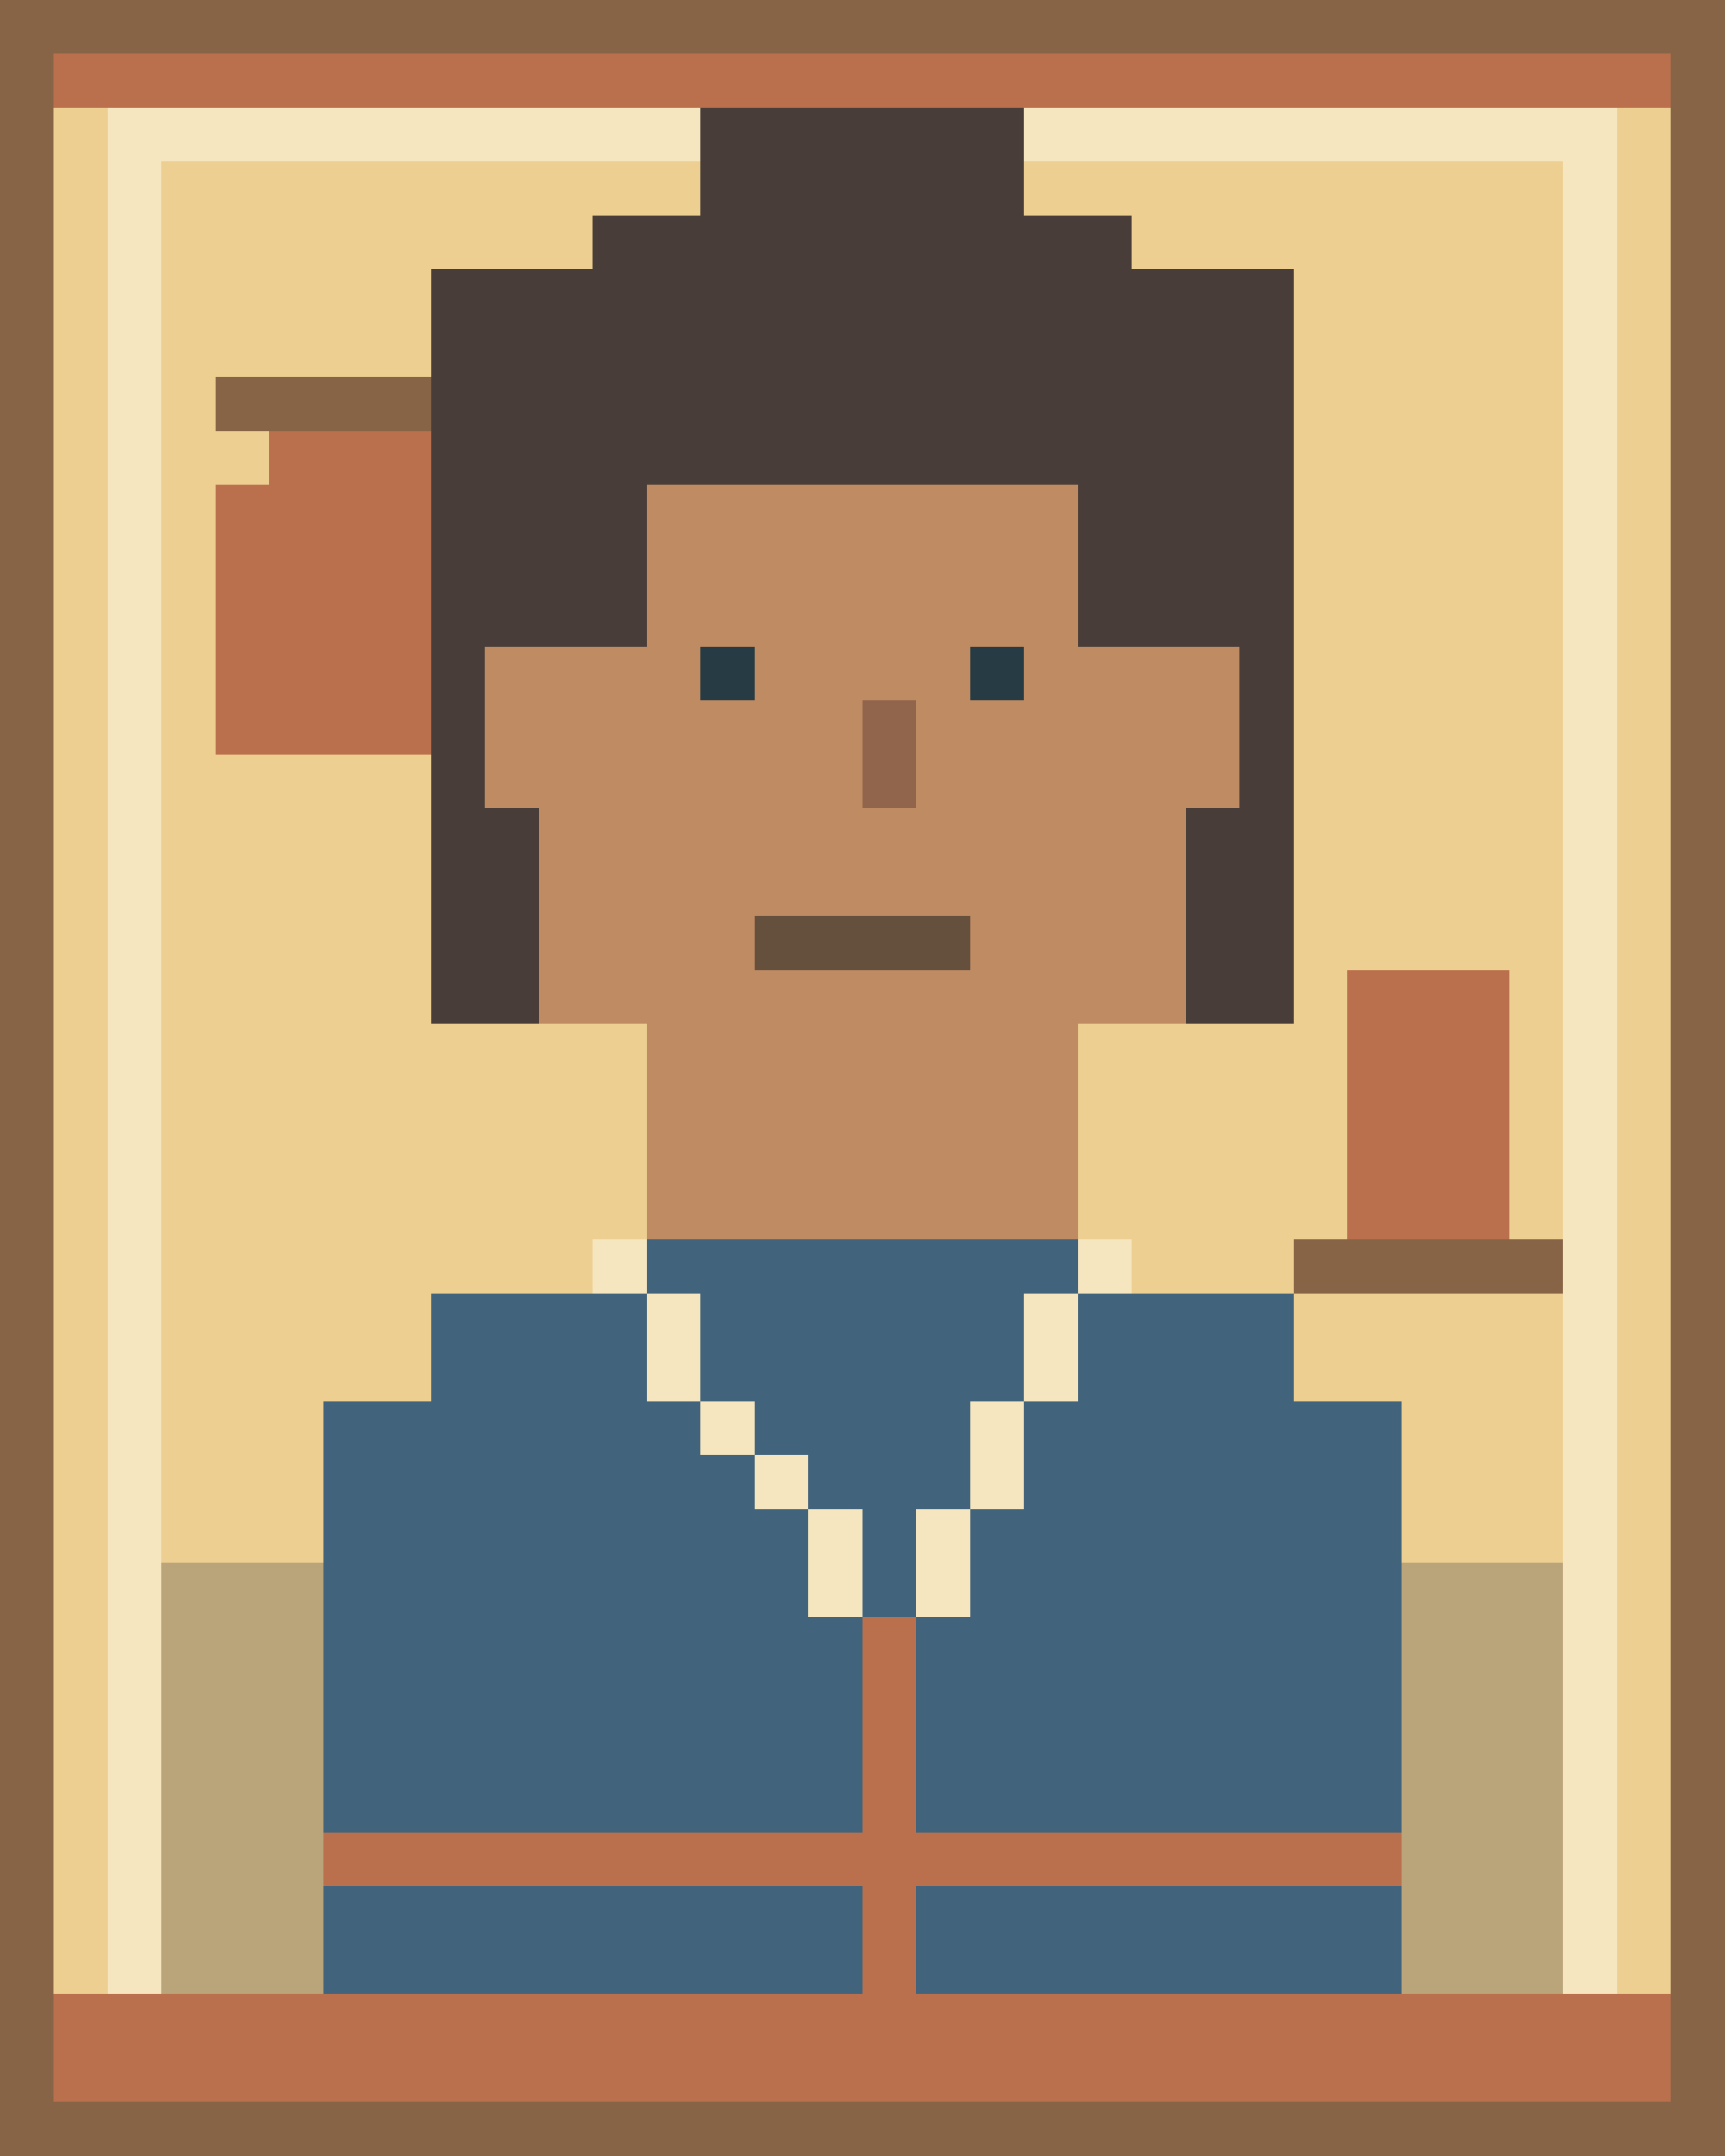
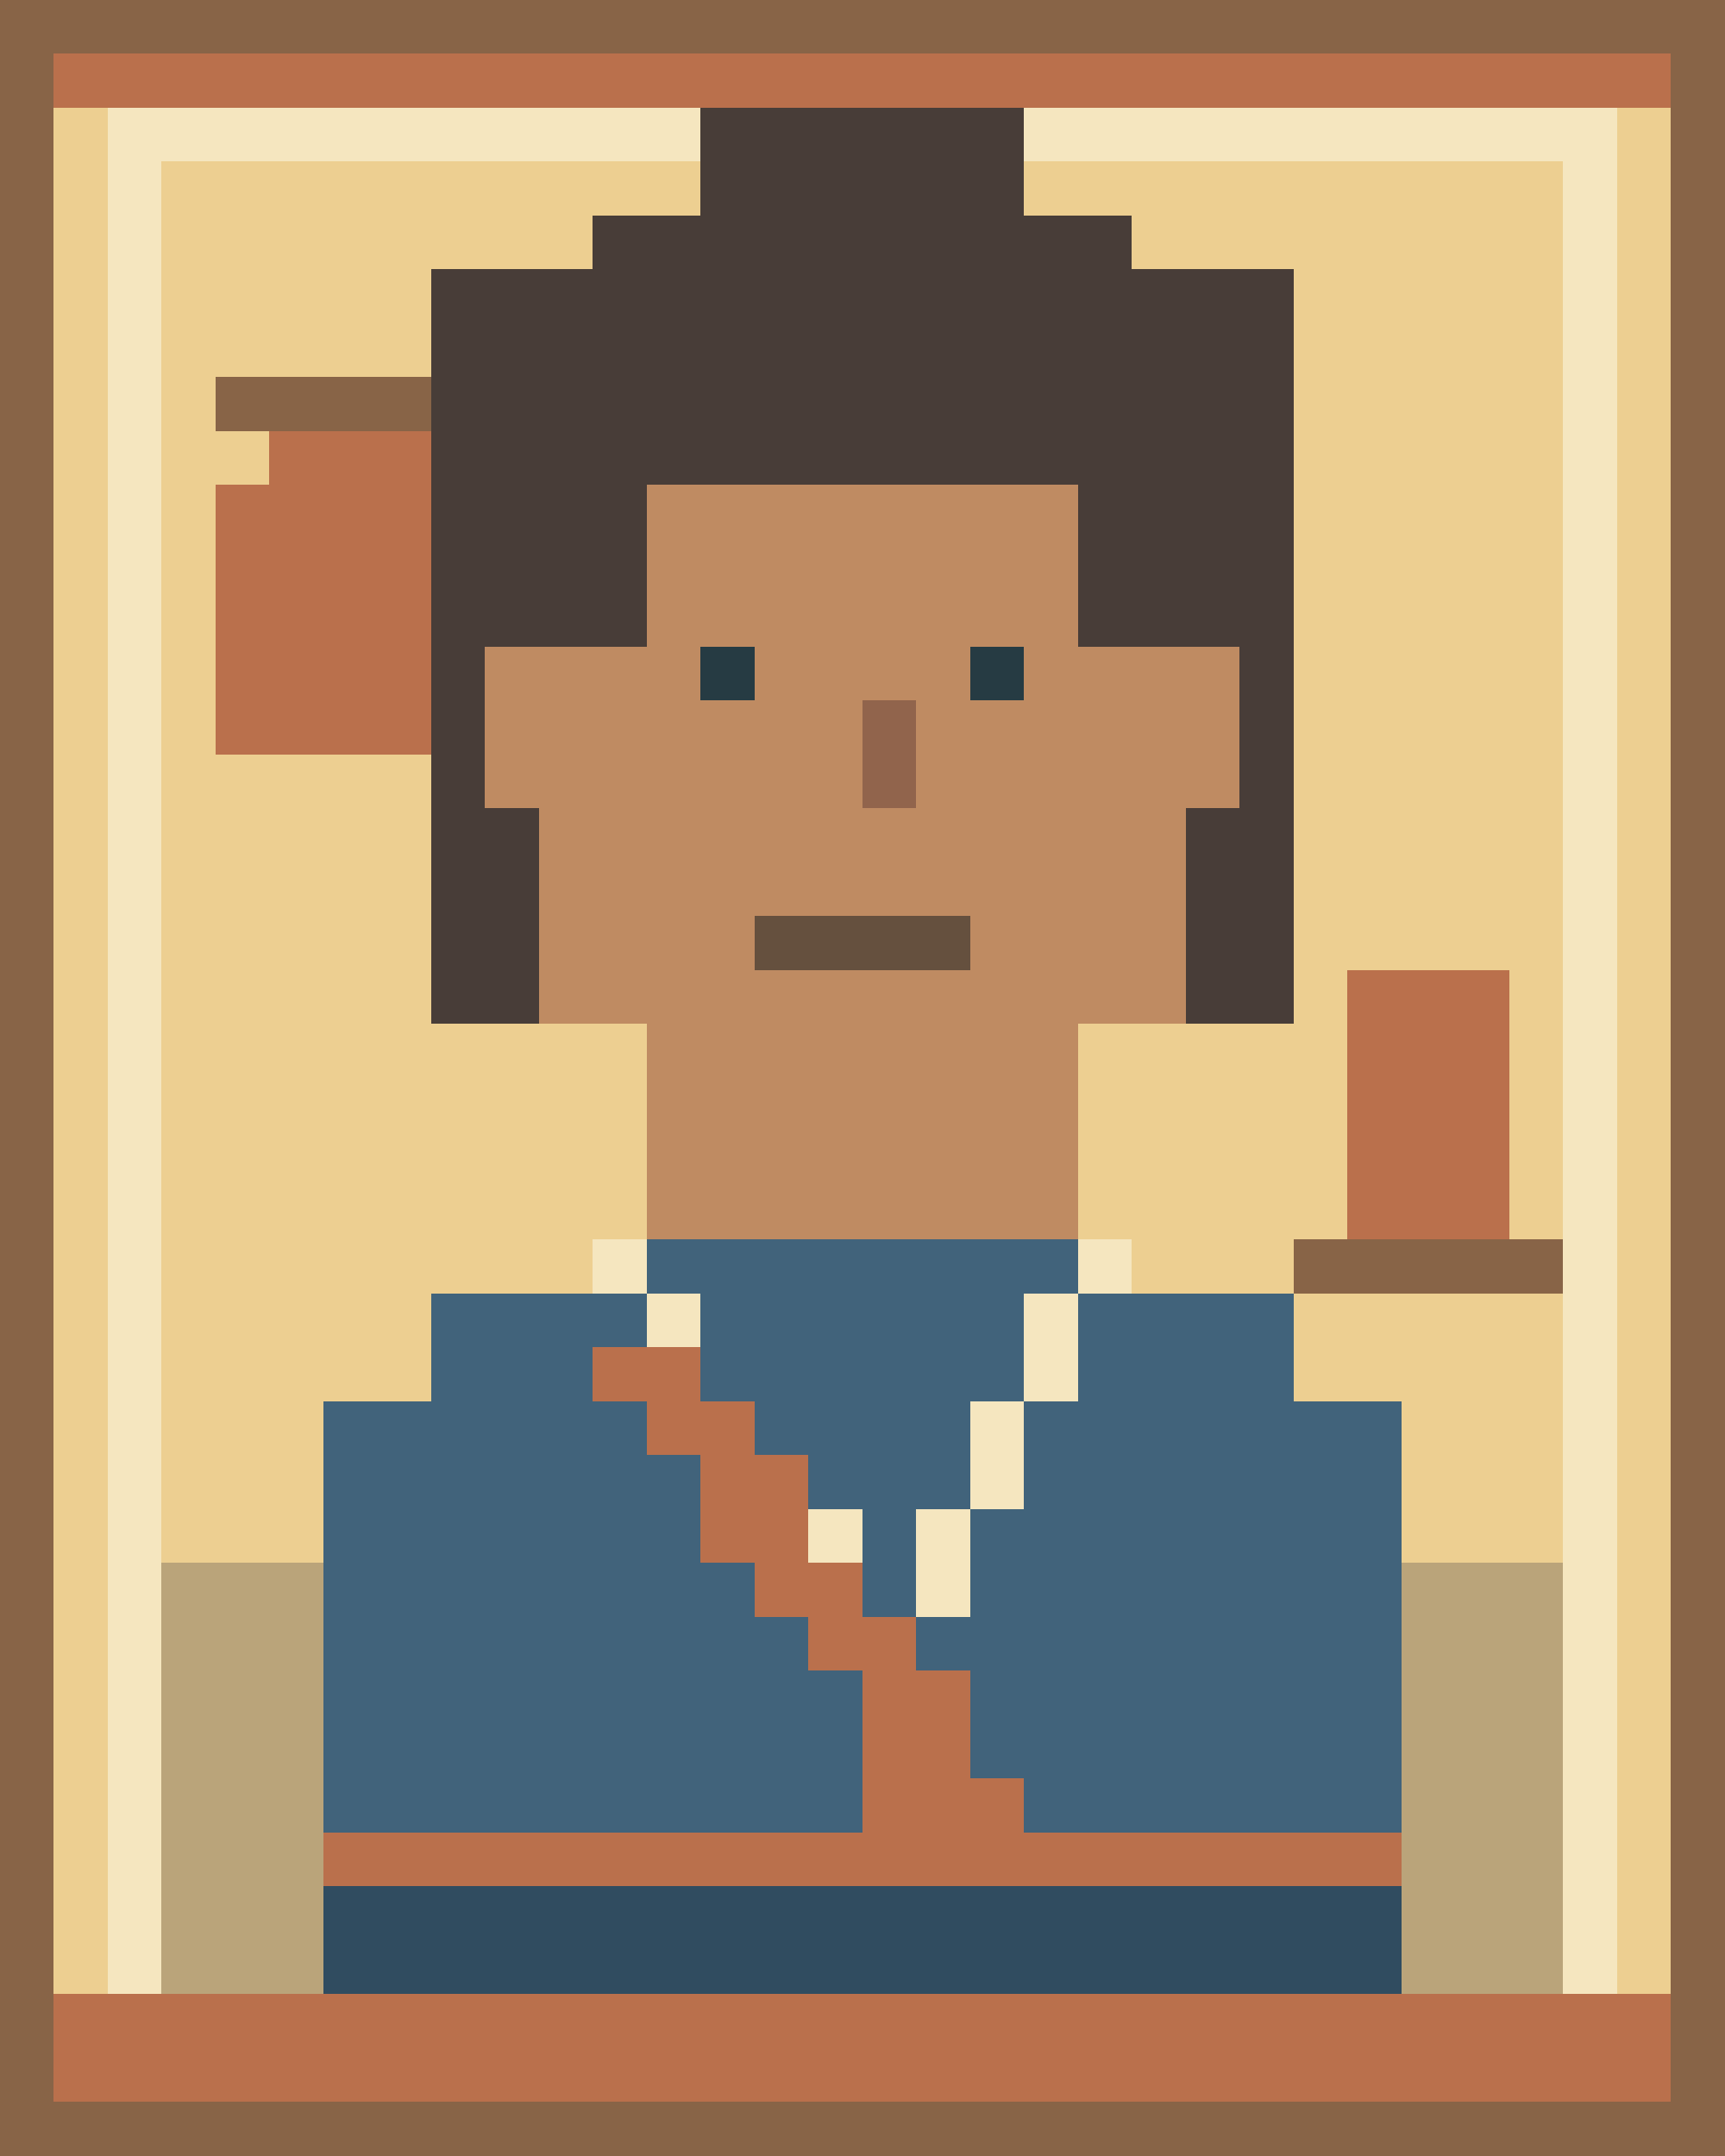
- <svg xmlns="http://www.w3.org/2000/svg" width="32" height="40" viewBox="0 0 32 40" shape-rendering="crispEdges" role="img">
-   <g fill="#263b43">
-     <rect x="13" y="12" width="1" height="1" />
-     <rect x="18" y="12" width="1" height="1" />
+ <svg xmlns="http://www.w3.org/2000/svg" width="32" height="40" viewBox="0 0 32 40" shape-rendering="crispEdges" role="img" data-origin="artisan-household" data-sex="female" data-avatar-variant="0" data-life-stage="adult" data-appearance-key="artisan-household:female:0" data-skin="#bf8b62" data-hair="#483d38" data-hair-style="bun" data-facial-hair="none" data-robe="#41637b" data-accent="#ba704c">
+   <g fill="#886447">
+     <rect x="0" y="0" width="32" height="1" />
+     <rect x="0" y="1" width="1" height="38" />
+     <rect x="31" y="1" width="1" height="38" />
+     <rect x="4" y="7" width="4" height="1" />
+     <rect x="24" y="23" width="5" height="1" />
+     <rect x="0" y="39" width="32" height="1" />
  </g>
-   <g fill="#41637b">
-     <rect x="12" y="23" width="8" height="1" />
-     <rect x="8" y="24" width="4" height="2" />
-     <rect x="13" y="24" width="6" height="2" />
-     <rect x="20" y="24" width="4" height="2" />
-     <rect x="6" y="26" width="7" height="1" />
-     <rect x="14" y="26" width="4" height="1" />
-     <rect x="19" y="26" width="7" height="2" />
-     <rect x="6" y="27" width="8" height="1" />
-     <rect x="15" y="27" width="3" height="1" />
-     <rect x="6" y="28" width="9" height="2" />
-     <rect x="16" y="28" width="1" height="2" />
-     <rect x="18" y="28" width="8" height="2" />
-     <rect x="6" y="30" width="10" height="4" />
-     <rect x="17" y="30" width="9" height="4" />
-     <rect x="6" y="35" width="10" height="2" />
-     <rect x="17" y="35" width="9" height="2" />
-   </g>
-   <g fill="#f5e6bf">
-     <rect x="2" y="2" width="11" height="1" />
-     <rect x="19" y="2" width="11" height="1" />
-     <rect x="2" y="3" width="1" height="34" />
-     <rect x="29" y="3" width="1" height="34" />
-     <rect x="11" y="23" width="1" height="1" />
-     <rect x="20" y="23" width="1" height="1" />
-     <rect x="12" y="24" width="1" height="2" />
-     <rect x="19" y="24" width="1" height="2" />
-     <rect x="13" y="26" width="1" height="1" />
-     <rect x="18" y="26" width="1" height="2" />
-     <rect x="14" y="27" width="1" height="1" />
-     <rect x="15" y="28" width="1" height="2" />
-     <rect x="17" y="28" width="1" height="2" />
-   </g>
-   <g fill="#baa47a">
-     <rect x="3" y="29" width="3" height="8" />
-     <rect x="26" y="29" width="3" height="8" />
+   <g fill="#ba704c">
+     <rect x="1" y="1" width="30" height="1" />
+     <rect x="5" y="8" width="3" height="1" />
+     <rect x="4" y="9" width="4" height="5" />
+     <rect x="25" y="18" width="3" height="5" />
+     <rect x="11" y="25" width="2" height="1" />
+     <rect x="12" y="26" width="2" height="1" />
+     <rect x="13" y="27" width="2" height="2" />
+     <rect x="14" y="29" width="2" height="1" />
+     <rect x="15" y="30" width="2" height="1" />
+     <rect x="16" y="31" width="2" height="2" />
+     <rect x="16" y="33" width="3" height="1" />
+     <rect x="6" y="34" width="20" height="1" />
+     <rect x="1" y="37" width="30" height="2" />
  </g>
  <g fill="#edcf91">
    <rect x="1" y="2" width="1" height="35" />
    <rect x="30" y="2" width="1" height="35" />
    <rect x="3" y="3" width="10" height="1" />
    <rect x="19" y="3" width="10" height="1" />
    <rect x="3" y="4" width="8" height="1" />
    <rect x="21" y="4" width="8" height="1" />
    <rect x="3" y="5" width="5" height="2" />
    <rect x="24" y="5" width="5" height="13" />
    <rect x="3" y="7" width="1" height="1" />
    <rect x="3" y="8" width="2" height="1" />
    <rect x="3" y="9" width="1" height="5" />
    <rect x="3" y="14" width="5" height="5" />
    <rect x="24" y="18" width="1" height="1" />
    <rect x="28" y="18" width="1" height="5" />
    <rect x="3" y="19" width="9" height="4" />
    <rect x="20" y="19" width="5" height="4" />
    <rect x="3" y="23" width="8" height="1" />
    <rect x="21" y="23" width="3" height="1" />
    <rect x="3" y="24" width="5" height="2" />
    <rect x="24" y="24" width="5" height="2" />
    <rect x="3" y="26" width="3" height="3" />
    <rect x="26" y="26" width="3" height="3" />
  </g>
-   <g fill="#886447">
-     <rect x="0" y="0" width="32" height="1" />
-     <rect x="0" y="1" width="1" height="38" />
-     <rect x="31" y="1" width="1" height="38" />
-     <rect x="4" y="7" width="4" height="1" />
-     <rect x="24" y="23" width="5" height="1" />
-     <rect x="0" y="39" width="32" height="1" />
+   <g fill="#f5e6bf">
+     <rect x="2" y="2" width="11" height="1" />
+     <rect x="19" y="2" width="11" height="1" />
+     <rect x="2" y="3" width="1" height="34" />
+     <rect x="29" y="3" width="1" height="34" />
+     <rect x="11" y="23" width="1" height="1" />
+     <rect x="20" y="23" width="1" height="1" />
+     <rect x="12" y="24" width="1" height="1" />
+     <rect x="19" y="24" width="1" height="2" />
+     <rect x="18" y="26" width="1" height="2" />
+     <rect x="15" y="28" width="1" height="1" />
+     <rect x="17" y="28" width="1" height="2" />
  </g>
-   <g fill="#65503e">
-     <rect x="14" y="17" width="4" height="1" />
-   </g>
-   <g fill="#ba704c">
-     <rect x="1" y="1" width="30" height="1" />
-     <rect x="5" y="8" width="3" height="1" />
-     <rect x="4" y="9" width="4" height="5" />
-     <rect x="25" y="18" width="3" height="5" />
-     <rect x="16" y="30" width="1" height="4" />
-     <rect x="6" y="34" width="20" height="1" />
-     <rect x="16" y="35" width="1" height="2" />
-     <rect x="1" y="37" width="30" height="2" />
+   <g fill="#483d38">
+     <rect x="13" y="2" width="6" height="2" />
+     <rect x="11" y="4" width="10" height="1" />
+     <rect x="8" y="5" width="16" height="4" />
+     <rect x="8" y="9" width="4" height="3" />
+     <rect x="20" y="9" width="4" height="3" />
+     <rect x="8" y="12" width="1" height="3" />
+     <rect x="23" y="12" width="1" height="3" />
+     <rect x="8" y="15" width="2" height="4" />
+     <rect x="22" y="15" width="2" height="4" />
  </g>
  <g fill="#bf8b62">
    <rect x="12" y="9" width="8" height="3" />
    <rect x="9" y="12" width="4" height="1" />
    <rect x="14" y="12" width="4" height="1" />
    <rect x="19" y="12" width="4" height="1" />
    <rect x="9" y="13" width="7" height="2" />
    <rect x="17" y="13" width="6" height="2" />
    <rect x="10" y="15" width="12" height="2" />
    <rect x="10" y="17" width="4" height="1" />
    <rect x="18" y="17" width="4" height="1" />
    <rect x="10" y="18" width="12" height="1" />
    <rect x="12" y="19" width="8" height="4" />
  </g>
+   <g fill="#263b43">
+     <rect x="13" y="12" width="1" height="1" />
+     <rect x="18" y="12" width="1" height="1" />
+   </g>
  <g fill="#91644c">
    <rect x="16" y="13" width="1" height="2" />
  </g>
-   <g fill="#483d38">
-     <rect x="13" y="2" width="6" height="2" />
-     <rect x="11" y="4" width="10" height="1" />
-     <rect x="8" y="5" width="16" height="4" />
-     <rect x="8" y="9" width="4" height="3" />
-     <rect x="20" y="9" width="4" height="3" />
-     <rect x="8" y="12" width="1" height="3" />
-     <rect x="23" y="12" width="1" height="3" />
-     <rect x="8" y="15" width="2" height="4" />
-     <rect x="22" y="15" width="2" height="4" />
+   <g fill="#65503e">
+     <rect x="14" y="17" width="4" height="1" />
+   </g>
+   <g fill="#41637b">
+     <rect x="12" y="23" width="8" height="1" />
+     <rect x="8" y="24" width="4" height="1" />
+     <rect x="13" y="24" width="6" height="2" />
+     <rect x="20" y="24" width="4" height="2" />
+     <rect x="8" y="25" width="3" height="1" />
+     <rect x="6" y="26" width="6" height="1" />
+     <rect x="14" y="26" width="4" height="1" />
+     <rect x="19" y="26" width="7" height="2" />
+     <rect x="6" y="27" width="7" height="2" />
+     <rect x="15" y="27" width="3" height="1" />
+     <rect x="16" y="28" width="1" height="2" />
+     <rect x="18" y="28" width="8" height="2" />
+     <rect x="6" y="29" width="8" height="1" />
+     <rect x="6" y="30" width="9" height="1" />
+     <rect x="17" y="30" width="9" height="1" />
+     <rect x="6" y="31" width="10" height="3" />
+     <rect x="18" y="31" width="8" height="2" />
+     <rect x="19" y="33" width="7" height="1" />
+   </g>
+   <g fill="#baa47a">
+     <rect x="3" y="29" width="3" height="8" />
+     <rect x="26" y="29" width="3" height="8" />
+   </g>
+   <g fill="#304c60">
+     <rect x="6" y="35" width="20" height="2" />
  </g>
</svg>
